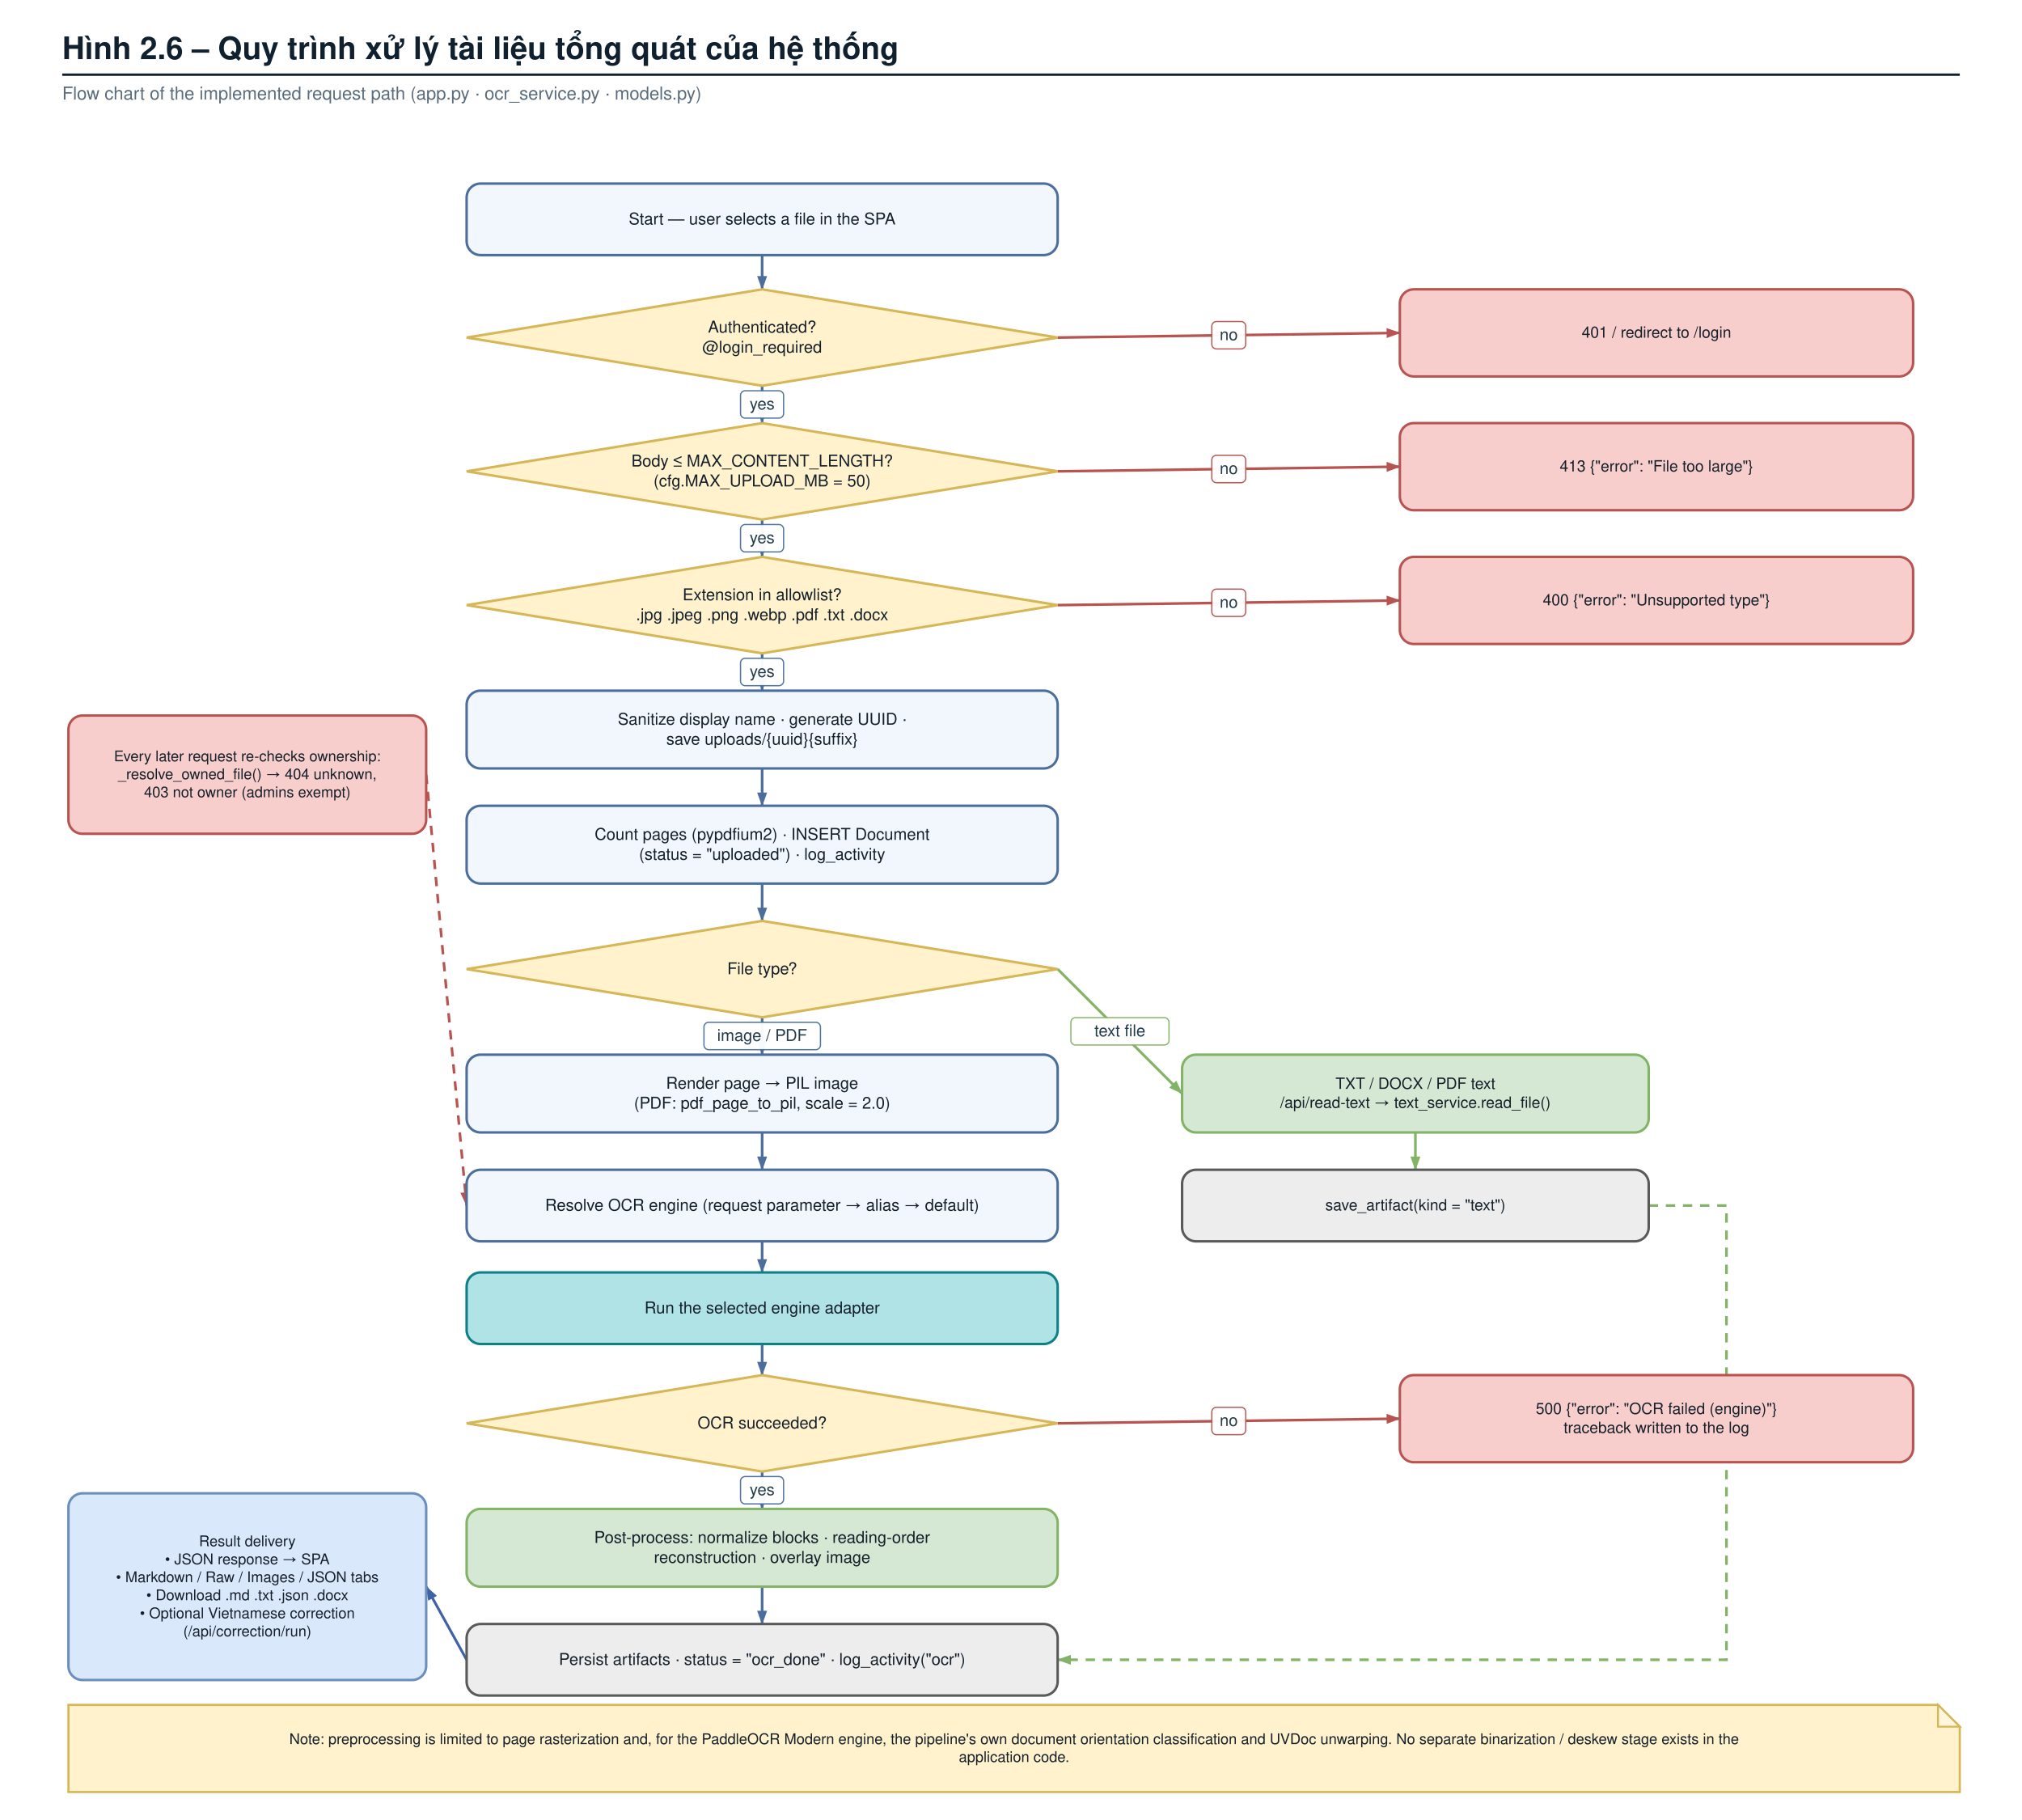
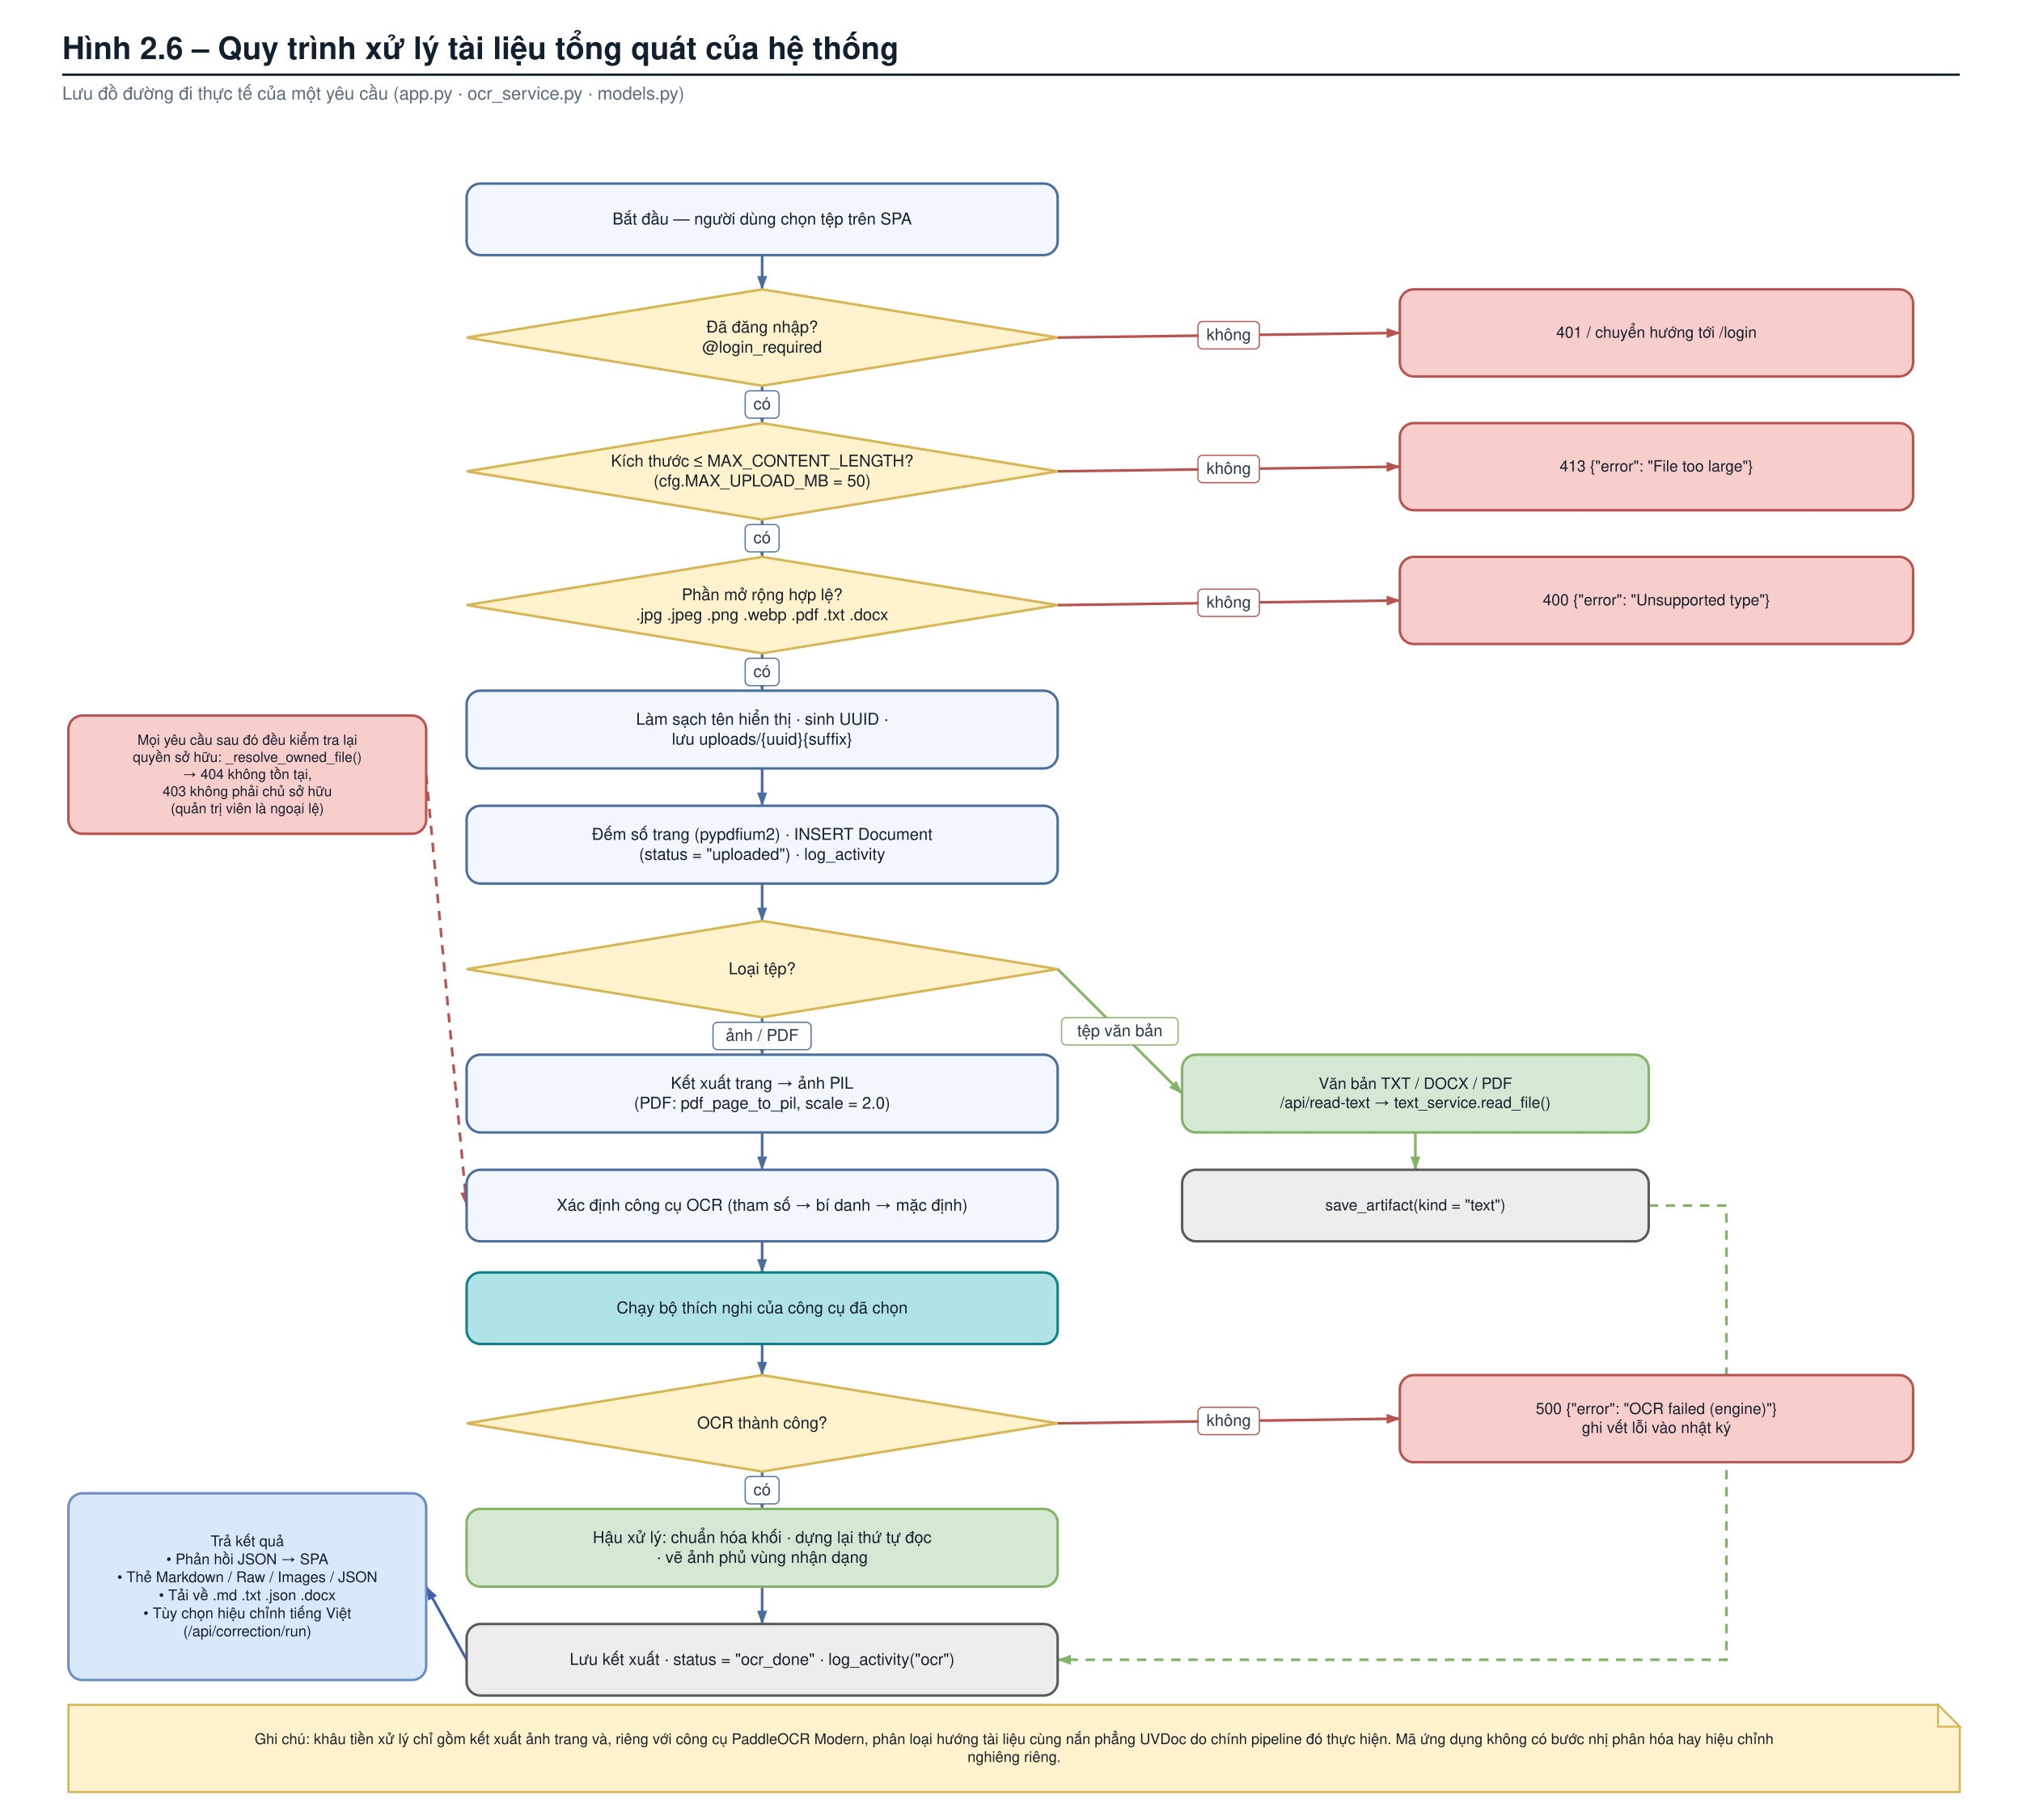
<svg xmlns="http://www.w3.org/2000/svg" width="1300" height="1170" viewBox="0 0 1300 1170" font-family="Helvetica, Arial, sans-serif">
  <defs>
    <marker id="arr_3F61A8" markerWidth="11" markerHeight="11" refX="8.5" refY="3.2" orient="auto" markerUnits="userSpaceOnUse">
      <path d="M0,0 L9,3.2 L0,6.4 Z" fill="#3F61A8" />
    </marker>
    <marker id="arr_445" markerWidth="11" markerHeight="11" refX="8.5" refY="3.2" orient="auto" markerUnits="userSpaceOnUse">
      <path d="M0,0 L9,3.2 L0,6.4 Z" fill="#445" />
    </marker>
    <marker id="arr_4B6E9C" markerWidth="11" markerHeight="11" refX="8.5" refY="3.2" orient="auto" markerUnits="userSpaceOnUse">
      <path d="M0,0 L9,3.2 L0,6.4 Z" fill="#4B6E9C" />
    </marker>
    <marker id="arr_82B366" markerWidth="11" markerHeight="11" refX="8.5" refY="3.2" orient="auto" markerUnits="userSpaceOnUse">
      <path d="M0,0 L9,3.2 L0,6.4 Z" fill="#82B366" />
    </marker>
    <marker id="arr_B85450" markerWidth="11" markerHeight="11" refX="8.5" refY="3.2" orient="auto" markerUnits="userSpaceOnUse">
      <path d="M0,0 L9,3.2 L0,6.4 Z" fill="#B85450" />
    </marker>
  </defs>
  <rect x="0" y="0" width="1300" height="1170" fill="#FFFFFF" />
  <text x="40" y="38" font-size="20" font-weight="700" fill="#10202E">Hình 2.6 – Quy trình xử lý tài liệu tổng quát của hệ thống</text>
  <line x1="40" y1="48" x2="1260" y2="48" stroke="#10202E" stroke-width="1.5" />
-   <text x="40" y="64" font-size="11.5" fill="#5A6B7B">Flow chart of the implemented request path (app.py · ocr_service.py · models.py)</text>
+   <text x="40" y="64" font-size="11.5" fill="#5A6B7B">Lưu đồ đường đi thực tế của một yêu cầu (app.py · ocr_service.py · models.py)</text>
  <path d="M490.0,164.0 L490.0,186.0" fill="none" stroke="#4B6E9C" stroke-width="1.7" marker-end="url(#arr_4B6E9C)" />
  <path d="M490.0,248.0 L490.0,272.0" fill="none" stroke="#4B6E9C" stroke-width="1.7" marker-end="url(#arr_4B6E9C)" />
-   <rect x="476.1" y="251.2" width="27.7" height="17.6" rx="3" fill="#FFFFFF" stroke="#4B6E9C" stroke-width="0.8" opacity="0.96" />
-   <text x="490.0" y="263.2" font-size="10.5" fill="#243B4A" text-anchor="middle">yes</text>
+   <rect x="479.1" y="251.2" width="21.8" height="17.6" rx="3" fill="#FFFFFF" stroke="#4B6E9C" stroke-width="0.8" opacity="0.96" />
+   <text x="490.0" y="263.2" font-size="10.5" fill="#243B4A" text-anchor="middle">có</text>
  <path d="M490.0,334.0 L490.0,358.0" fill="none" stroke="#4B6E9C" stroke-width="1.7" marker-end="url(#arr_4B6E9C)" />
-   <rect x="476.1" y="337.2" width="27.7" height="17.6" rx="3" fill="#FFFFFF" stroke="#4B6E9C" stroke-width="0.8" opacity="0.96" />
-   <text x="490.0" y="349.2" font-size="10.5" fill="#243B4A" text-anchor="middle">yes</text>
+   <rect x="479.1" y="337.2" width="21.8" height="17.6" rx="3" fill="#FFFFFF" stroke="#4B6E9C" stroke-width="0.8" opacity="0.96" />
+   <text x="490.0" y="349.2" font-size="10.5" fill="#243B4A" text-anchor="middle">có</text>
  <path d="M490.0,420.0 L490.0,444.0" fill="none" stroke="#4B6E9C" stroke-width="1.7" marker-end="url(#arr_4B6E9C)" />
-   <rect x="476.1" y="423.2" width="27.7" height="17.6" rx="3" fill="#FFFFFF" stroke="#4B6E9C" stroke-width="0.8" opacity="0.96" />
-   <text x="490.0" y="435.2" font-size="10.5" fill="#243B4A" text-anchor="middle">yes</text>
+   <rect x="479.1" y="423.2" width="21.8" height="17.6" rx="3" fill="#FFFFFF" stroke="#4B6E9C" stroke-width="0.8" opacity="0.96" />
+   <text x="490.0" y="435.2" font-size="10.5" fill="#243B4A" text-anchor="middle">có</text>
  <path d="M490.0,494.0 L490.0,518.0" fill="none" stroke="#4B6E9C" stroke-width="1.7" marker-end="url(#arr_4B6E9C)" />
  <path d="M490.0,568.0 L490.0,592.0" fill="none" stroke="#4B6E9C" stroke-width="1.7" marker-end="url(#arr_4B6E9C)" />
  <path d="M490.0,654.0 L490.0,678.0" fill="none" stroke="#4B6E9C" stroke-width="1.7" marker-end="url(#arr_4B6E9C)" />
-   <rect x="452.6" y="657.2" width="74.9" height="17.6" rx="3" fill="#FFFFFF" stroke="#4B6E9C" stroke-width="0.8" opacity="0.96" />
-   <text x="490.0" y="669.2" font-size="10.5" fill="#243B4A" text-anchor="middle">image / PDF</text>
+   <rect x="458.4" y="657.2" width="63.1" height="17.6" rx="3" fill="#FFFFFF" stroke="#4B6E9C" stroke-width="0.8" opacity="0.96" />
+   <text x="490.0" y="669.2" font-size="10.5" fill="#243B4A" text-anchor="middle">ảnh / PDF</text>
  <path d="M490.0,728.0 L490.0,752.0" fill="none" stroke="#4B6E9C" stroke-width="1.7" marker-end="url(#arr_4B6E9C)" />
  <path d="M490.0,798.0 L490.0,818.0" fill="none" stroke="#4B6E9C" stroke-width="1.7" marker-end="url(#arr_4B6E9C)" />
  <path d="M490.0,864.0 L490.0,884.0" fill="none" stroke="#4B6E9C" stroke-width="1.7" marker-end="url(#arr_4B6E9C)" />
  <path d="M490.0,946.0 L490.0,970.0" fill="none" stroke="#4B6E9C" stroke-width="1.7" marker-end="url(#arr_4B6E9C)" />
-   <rect x="476.1" y="949.2" width="27.7" height="17.6" rx="3" fill="#FFFFFF" stroke="#4B6E9C" stroke-width="0.8" opacity="0.96" />
-   <text x="490.0" y="961.2" font-size="10.5" fill="#243B4A" text-anchor="middle">yes</text>
+   <rect x="479.1" y="949.2" width="21.8" height="17.6" rx="3" fill="#FFFFFF" stroke="#4B6E9C" stroke-width="0.8" opacity="0.96" />
+   <text x="490.0" y="961.2" font-size="10.5" fill="#243B4A" text-anchor="middle">có</text>
  <path d="M490.0,1020.0 L490.0,1044.0" fill="none" stroke="#4B6E9C" stroke-width="1.7" marker-end="url(#arr_4B6E9C)" />
  <path d="M680.0,623.0 L760.0,703.0" fill="none" stroke="#82B366" stroke-width="1.7" marker-end="url(#arr_82B366)" />
-   <rect x="688.5" y="654.2" width="63.1" height="17.6" rx="3" fill="#FFFFFF" stroke="#82B366" stroke-width="0.8" opacity="0.96" />
-   <text x="720.0" y="666.2" font-size="10.5" fill="#243B4A" text-anchor="middle">text file</text>
+   <rect x="682.5" y="654.2" width="74.9" height="17.6" rx="3" fill="#FFFFFF" stroke="#82B366" stroke-width="0.8" opacity="0.96" />
+   <text x="720.0" y="666.2" font-size="10.5" fill="#243B4A" text-anchor="middle">tệp văn bản</text>
  <path d="M910.0,728.0 L910.0,752.0" fill="none" stroke="#82B366" stroke-width="1.7" marker-end="url(#arr_82B366)" />
  <path d="M1060.0,775.0 L1110.0,775.0 L1110.0,1067.0 L680.0,1067.0" fill="none" stroke="#82B366" stroke-width="1.7" stroke-dasharray="6 5" marker-end="url(#arr_82B366)" />
  <path d="M680.0,217.0 L900.0,214.0" fill="none" stroke="#B85450" stroke-width="1.7" marker-end="url(#arr_B85450)" />
-   <rect x="779.1" y="206.7" width="21.8" height="17.6" rx="3" fill="#FFFFFF" stroke="#B85450" stroke-width="0.8" opacity="0.96" />
-   <text x="790.0" y="218.7" font-size="10.5" fill="#243B4A" text-anchor="middle">no</text>
+   <rect x="770.2" y="206.7" width="39.5" height="17.6" rx="3" fill="#FFFFFF" stroke="#B85450" stroke-width="0.8" opacity="0.96" />
+   <text x="790.0" y="218.7" font-size="10.5" fill="#243B4A" text-anchor="middle">không</text>
  <path d="M680.0,303.0 L900.0,300.0" fill="none" stroke="#B85450" stroke-width="1.7" marker-end="url(#arr_B85450)" />
-   <rect x="779.1" y="292.7" width="21.8" height="17.6" rx="3" fill="#FFFFFF" stroke="#B85450" stroke-width="0.8" opacity="0.96" />
-   <text x="790.0" y="304.7" font-size="10.5" fill="#243B4A" text-anchor="middle">no</text>
+   <rect x="770.2" y="292.7" width="39.5" height="17.6" rx="3" fill="#FFFFFF" stroke="#B85450" stroke-width="0.8" opacity="0.96" />
+   <text x="790.0" y="304.7" font-size="10.5" fill="#243B4A" text-anchor="middle">không</text>
  <path d="M680.0,389.0 L900.0,386.0" fill="none" stroke="#B85450" stroke-width="1.7" marker-end="url(#arr_B85450)" />
-   <rect x="779.1" y="378.7" width="21.8" height="17.6" rx="3" fill="#FFFFFF" stroke="#B85450" stroke-width="0.8" opacity="0.96" />
-   <text x="790.0" y="390.7" font-size="10.5" fill="#243B4A" text-anchor="middle">no</text>
+   <rect x="770.2" y="378.7" width="39.5" height="17.6" rx="3" fill="#FFFFFF" stroke="#B85450" stroke-width="0.8" opacity="0.96" />
+   <text x="790.0" y="390.7" font-size="10.5" fill="#243B4A" text-anchor="middle">không</text>
  <path d="M680.0,915.0 L900.0,912.0" fill="none" stroke="#B85450" stroke-width="1.7" marker-end="url(#arr_B85450)" />
-   <rect x="779.1" y="904.7" width="21.8" height="17.6" rx="3" fill="#FFFFFF" stroke="#B85450" stroke-width="0.8" opacity="0.96" />
-   <text x="790.0" y="916.7" font-size="10.5" fill="#243B4A" text-anchor="middle">no</text>
+   <rect x="770.2" y="904.7" width="39.5" height="17.6" rx="3" fill="#FFFFFF" stroke="#B85450" stroke-width="0.8" opacity="0.96" />
+   <text x="790.0" y="916.7" font-size="10.5" fill="#243B4A" text-anchor="middle">không</text>
  <path d="M274.0,498.0 L300.0,775.0" fill="none" stroke="#B85450" stroke-width="1.7" stroke-dasharray="6 5" marker-end="url(#arr_B85450)" />
  <path d="M300.0,1067.0 L274.0,1020.0" fill="none" stroke="#3F61A8" stroke-width="1.7" marker-end="url(#arr_3F61A8)" />
  <rect x="300.0" y="118.0" width="380.0" height="46.0" rx="9" fill="#F2F7FD" stroke="#4B6E9C" stroke-width="1.6" />
-   <text x="490.0" y="144.3" font-size="10.5" font-weight="400" fill="#15202B" text-anchor="middle">Start — user selects a file in the SPA</text>
+   <text x="490.0" y="144.3" font-size="10.5" font-weight="400" fill="#15202B" text-anchor="middle">Bắt đầu — người dùng chọn tệp trên SPA</text>
  <polygon points="490.0,186.0 680.0,217.0 490.0,248.0 300.0,217.0" fill="#FFF2CC" stroke="#D6B656" stroke-width="1.6" />
-   <text x="490.0" y="213.8" font-size="10.5" font-weight="400" fill="#15202B" text-anchor="middle">Authenticated?</text>
+   <text x="490.0" y="213.8" font-size="10.5" font-weight="400" fill="#15202B" text-anchor="middle">Đã đăng nhập?</text>
  <text x="490.0" y="226.7" font-size="10.5" font-weight="400" fill="#15202B" text-anchor="middle">@login_required</text>
  <polygon points="490.0,272.0 680.0,303.0 490.0,334.0 300.0,303.0" fill="#FFF2CC" stroke="#D6B656" stroke-width="1.6" />
-   <text x="490.0" y="299.9" font-size="10.5" font-weight="400" fill="#15202B" text-anchor="middle">Body ≤ MAX_CONTENT_LENGTH?</text>
+   <text x="490.0" y="299.9" font-size="10.5" font-weight="400" fill="#15202B" text-anchor="middle">Kích thước ≤ MAX_CONTENT_LENGTH?</text>
  <text x="490.0" y="312.7" font-size="10.5" font-weight="400" fill="#15202B" text-anchor="middle">(cfg.MAX_UPLOAD_MB = 50)</text>
  <polygon points="490.0,358.0 680.0,389.0 490.0,420.0 300.0,389.0" fill="#FFF2CC" stroke="#D6B656" stroke-width="1.6" />
-   <text x="490.0" y="385.9" font-size="10.5" font-weight="400" fill="#15202B" text-anchor="middle">Extension in allowlist?</text>
+   <text x="490.0" y="385.9" font-size="10.5" font-weight="400" fill="#15202B" text-anchor="middle">Phần mở rộng hợp lệ?</text>
  <text x="490.0" y="398.7" font-size="10.5" font-weight="400" fill="#15202B" text-anchor="middle">.jpg .jpeg .png .webp .pdf .txt .docx</text>
  <rect x="300.0" y="444.0" width="380.0" height="50.0" rx="9" fill="#F2F7FD" stroke="#4B6E9C" stroke-width="1.6" />
-   <text x="490.0" y="465.9" font-size="10.5" font-weight="400" fill="#15202B" text-anchor="middle">Sanitize display name · generate UUID ·</text>
-   <text x="490.0" y="478.7" font-size="10.5" font-weight="400" fill="#15202B" text-anchor="middle">save uploads/{uuid}{suffix}</text>
+   <text x="490.0" y="465.9" font-size="10.5" font-weight="400" fill="#15202B" text-anchor="middle">Làm sạch tên hiển thị · sinh UUID ·</text>
+   <text x="490.0" y="478.7" font-size="10.5" font-weight="400" fill="#15202B" text-anchor="middle">lưu uploads/{uuid}{suffix}</text>
  <rect x="300.0" y="518.0" width="380.0" height="50.0" rx="9" fill="#F2F7FD" stroke="#4B6E9C" stroke-width="1.6" />
-   <text x="490.0" y="539.9" font-size="10.5" font-weight="400" fill="#15202B" text-anchor="middle">Count pages (pypdfium2) · INSERT Document</text>
+   <text x="490.0" y="539.9" font-size="10.5" font-weight="400" fill="#15202B" text-anchor="middle">Đếm số trang (pypdfium2) · INSERT Document</text>
  <text x="490.0" y="552.7" font-size="10.5" font-weight="400" fill="#15202B" text-anchor="middle">(status = "uploaded") · log_activity</text>
  <polygon points="490.0,592.0 680.0,623.0 490.0,654.0 300.0,623.0" fill="#FFF2CC" stroke="#D6B656" stroke-width="1.6" />
-   <text x="490.0" y="626.3" font-size="10.5" font-weight="400" fill="#15202B" text-anchor="middle">File type?</text>
+   <text x="490.0" y="626.3" font-size="10.5" font-weight="400" fill="#15202B" text-anchor="middle">Loại tệp?</text>
  <rect x="300.0" y="678.0" width="380.0" height="50.0" rx="9" fill="#F2F7FD" stroke="#4B6E9C" stroke-width="1.6" />
-   <text x="490.0" y="699.9" font-size="10.5" font-weight="400" fill="#15202B" text-anchor="middle">Render page → PIL image</text>
+   <text x="490.0" y="699.9" font-size="10.5" font-weight="400" fill="#15202B" text-anchor="middle">Kết xuất trang → ảnh PIL</text>
  <text x="490.0" y="712.7" font-size="10.5" font-weight="400" fill="#15202B" text-anchor="middle">(PDF: pdf_page_to_pil, scale = 2.0)</text>
  <rect x="300.0" y="752.0" width="380.0" height="46.0" rx="9" fill="#F2F7FD" stroke="#4B6E9C" stroke-width="1.6" />
-   <text x="490.0" y="778.3" font-size="10.5" font-weight="400" fill="#15202B" text-anchor="middle">Resolve OCR engine (request parameter → alias → default)</text>
+   <text x="490.0" y="778.3" font-size="10.5" font-weight="400" fill="#15202B" text-anchor="middle">Xác định công cụ OCR (tham số → bí danh → mặc định)</text>
  <rect x="300.0" y="818.0" width="380.0" height="46.0" rx="9" fill="#B0E3E6" stroke="#0E8088" stroke-width="1.6" />
-   <text x="490.0" y="844.3" font-size="10.5" font-weight="400" fill="#15202B" text-anchor="middle">Run the selected engine adapter</text>
+   <text x="490.0" y="844.3" font-size="10.5" font-weight="400" fill="#15202B" text-anchor="middle">Chạy bộ thích nghi của công cụ đã chọn</text>
  <polygon points="490.0,884.0 680.0,915.0 490.0,946.0 300.0,915.0" fill="#FFF2CC" stroke="#D6B656" stroke-width="1.6" />
-   <text x="490.0" y="918.3" font-size="10.5" font-weight="400" fill="#15202B" text-anchor="middle">OCR succeeded?</text>
+   <text x="490.0" y="918.3" font-size="10.5" font-weight="400" fill="#15202B" text-anchor="middle">OCR thành công?</text>
  <rect x="300.0" y="970.0" width="380.0" height="50.0" rx="9" fill="#D5E8D4" stroke="#82B366" stroke-width="1.6" />
-   <text x="490.0" y="991.9" font-size="10.5" font-weight="400" fill="#15202B" text-anchor="middle">Post-process: normalize blocks · reading-order</text>
-   <text x="490.0" y="1004.7" font-size="10.5" font-weight="400" fill="#15202B" text-anchor="middle">reconstruction · overlay image</text>
+   <text x="490.0" y="991.9" font-size="10.5" font-weight="400" fill="#15202B" text-anchor="middle">Hậu xử lý: chuẩn hóa khối · dựng lại thứ tự đọc</text>
+   <text x="490.0" y="1004.7" font-size="10.5" font-weight="400" fill="#15202B" text-anchor="middle">· vẽ ảnh phủ vùng nhận dạng</text>
  <rect x="300.0" y="1044.0" width="380.0" height="46.0" rx="9" fill="#EDEDED" stroke="#5A5A5A" stroke-width="1.6" />
-   <text x="490.0" y="1070.3" font-size="10.5" font-weight="400" fill="#15202B" text-anchor="middle">Persist artifacts · status = "ocr_done" · log_activity("ocr")</text>
+   <text x="490.0" y="1070.3" font-size="10.5" font-weight="400" fill="#15202B" text-anchor="middle">Lưu kết xuất · status = "ocr_done" · log_activity("ocr")</text>
  <rect x="760.0" y="678.0" width="300.0" height="50.0" rx="9" fill="#D5E8D4" stroke="#82B366" stroke-width="1.6" />
-   <text x="910.0" y="700.0" font-size="10.0" font-weight="400" fill="#15202B" text-anchor="middle">TXT / DOCX / PDF text</text>
+   <text x="910.0" y="700.0" font-size="10.0" font-weight="400" fill="#15202B" text-anchor="middle">Văn bản TXT / DOCX / PDF</text>
  <text x="910.0" y="712.2" font-size="10.0" font-weight="400" fill="#15202B" text-anchor="middle">/api/read-text → text_service.read_file()</text>
  <rect x="760.0" y="752.0" width="300.0" height="46.0" rx="9" fill="#EDEDED" stroke="#5A5A5A" stroke-width="1.6" />
  <text x="910.0" y="778.1" font-size="10.0" font-weight="400" fill="#15202B" text-anchor="middle">save_artifact(kind = "text")</text>
  <rect x="900.0" y="186.0" width="330.0" height="56.0" rx="9" fill="#F8CECC" stroke="#B85450" stroke-width="1.6" />
-   <text x="1065.0" y="217.1" font-size="10.0" font-weight="400" fill="#15202B" text-anchor="middle">401 / redirect to /login</text>
+   <text x="1065.0" y="217.1" font-size="10.0" font-weight="400" fill="#15202B" text-anchor="middle">401 / chuyển hướng tới /login</text>
  <rect x="900.0" y="272.0" width="330.0" height="56.0" rx="9" fill="#F8CECC" stroke="#B85450" stroke-width="1.6" />
  <text x="1065.0" y="303.1" font-size="10.0" font-weight="400" fill="#15202B" text-anchor="middle">413 {"error": "File too large"}</text>
  <rect x="900.0" y="358.0" width="330.0" height="56.0" rx="9" fill="#F8CECC" stroke="#B85450" stroke-width="1.6" />
  <text x="1065.0" y="389.1" font-size="10.0" font-weight="400" fill="#15202B" text-anchor="middle">400 {"error": "Unsupported type"}</text>
  <rect x="900.0" y="884.0" width="330.0" height="56.0" rx="9" fill="#F8CECC" stroke="#B85450" stroke-width="1.6" />
  <text x="1065.0" y="909.0" font-size="10.0" font-weight="400" fill="#15202B" text-anchor="middle">500 {"error": "OCR failed (engine)"}</text>
-   <text x="1065.0" y="921.2" font-size="10.0" font-weight="400" fill="#15202B" text-anchor="middle">traceback written to the log</text>
+   <text x="1065.0" y="921.2" font-size="10.0" font-weight="400" fill="#15202B" text-anchor="middle">ghi vết lỗi vào nhật ký</text>
  <rect x="44.0" y="460.0" width="230.0" height="76.0" rx="9" fill="#F8CECC" stroke="#B85450" stroke-width="1.6" />
-   <text x="159.0" y="489.4" font-size="9.5" font-weight="400" fill="#15202B" text-anchor="middle">Every later request re-checks ownership:</text>
-   <text x="159.0" y="500.9" font-size="9.5" font-weight="400" fill="#15202B" text-anchor="middle">_resolve_owned_file() → 404 unknown,</text>
-   <text x="159.0" y="512.5" font-size="9.5" font-weight="400" fill="#15202B" text-anchor="middle">403 not owner (admins exempt)</text>
+   <text x="159.0" y="478.8" font-size="9.0" font-weight="400" fill="#15202B" text-anchor="middle">Mọi yêu cầu sau đó đều kiểm tra lại</text>
+   <text x="159.0" y="489.8" font-size="9.0" font-weight="400" fill="#15202B" text-anchor="middle">quyền sở hữu: _resolve_owned_file()</text>
+   <text x="159.0" y="500.8" font-size="9.0" font-weight="400" fill="#15202B" text-anchor="middle">→ 404 không tồn tại,</text>
+   <text x="159.0" y="511.8" font-size="9.0" font-weight="400" fill="#15202B" text-anchor="middle">403 không phải chủ sở hữu</text>
+   <text x="159.0" y="522.8" font-size="9.0" font-weight="400" fill="#15202B" text-anchor="middle">(quản trị viên là ngoại lệ)</text>
  <rect x="44.0" y="960.0" width="230.0" height="120.0" rx="9" fill="#DAE8FC" stroke="#6C8EBF" stroke-width="1.6" />
-   <text x="159.0" y="994.0" font-size="9.5" font-weight="400" fill="#15202B" text-anchor="middle">Result delivery</text>
-   <text x="159.0" y="1005.6" font-size="9.5" font-weight="400" fill="#15202B" text-anchor="middle">• JSON response → SPA</text>
-   <text x="159.0" y="1017.1" font-size="9.5" font-weight="400" fill="#15202B" text-anchor="middle">• Markdown / Raw / Images / JSON tabs</text>
-   <text x="159.0" y="1028.7" font-size="9.5" font-weight="400" fill="#15202B" text-anchor="middle">• Download .md .txt .json .docx</text>
-   <text x="159.0" y="1040.3" font-size="9.5" font-weight="400" fill="#15202B" text-anchor="middle">• Optional Vietnamese correction</text>
+   <text x="159.0" y="994.0" font-size="9.5" font-weight="400" fill="#15202B" text-anchor="middle">Trả kết quả</text>
+   <text x="159.0" y="1005.6" font-size="9.5" font-weight="400" fill="#15202B" text-anchor="middle">• Phản hồi JSON → SPA</text>
+   <text x="159.0" y="1017.1" font-size="9.5" font-weight="400" fill="#15202B" text-anchor="middle">• Thẻ Markdown / Raw / Images / JSON</text>
+   <text x="159.0" y="1028.7" font-size="9.5" font-weight="400" fill="#15202B" text-anchor="middle">• Tải về .md .txt .json .docx</text>
+   <text x="159.0" y="1040.3" font-size="9.5" font-weight="400" fill="#15202B" text-anchor="middle">• Tùy chọn hiệu chỉnh tiếng Việt</text>
  <text x="159.0" y="1051.9" font-size="9.5" font-weight="400" fill="#15202B" text-anchor="middle">(/api/correction/run)</text>
  <path d="M44.0,1096.0 h1202.0 l14.0,14.0 v42.0 h-1216.0 z" fill="#FFF2CC" stroke="#D6B656" stroke-width="1.4" />
  <path d="M1246.0,1096.0 l14.0,14.0 h-14.0 z" fill="#FFF6DD" stroke="#D6B656" stroke-width="1.2" />
-   <text x="652.0" y="1121.2" font-size="9.5" font-weight="400" fill="#15202B" text-anchor="middle">Note: preprocessing is limited to page rasterization and, for the PaddleOCR Modern engine, the pipeline's own document orientation classification and UVDoc unwarping. No separate binarization / deskew stage exists in the</text>
-   <text x="652.0" y="1132.7" font-size="9.5" font-weight="400" fill="#15202B" text-anchor="middle">application code.</text>
+   <text x="652.0" y="1121.2" font-size="9.5" font-weight="400" fill="#15202B" text-anchor="middle">Ghi chú: khâu tiền xử lý chỉ gồm kết xuất ảnh trang và, riêng với công cụ PaddleOCR Modern, phân loại hướng tài liệu cùng nắn phẳng UVDoc do chính pipeline đó thực hiện. Mã ứng dụng không có bước nhị phân hóa hay hiệu chỉnh</text>
+   <text x="652.0" y="1132.7" font-size="9.5" font-weight="400" fill="#15202B" text-anchor="middle">nghiêng riêng.</text>
</svg>
